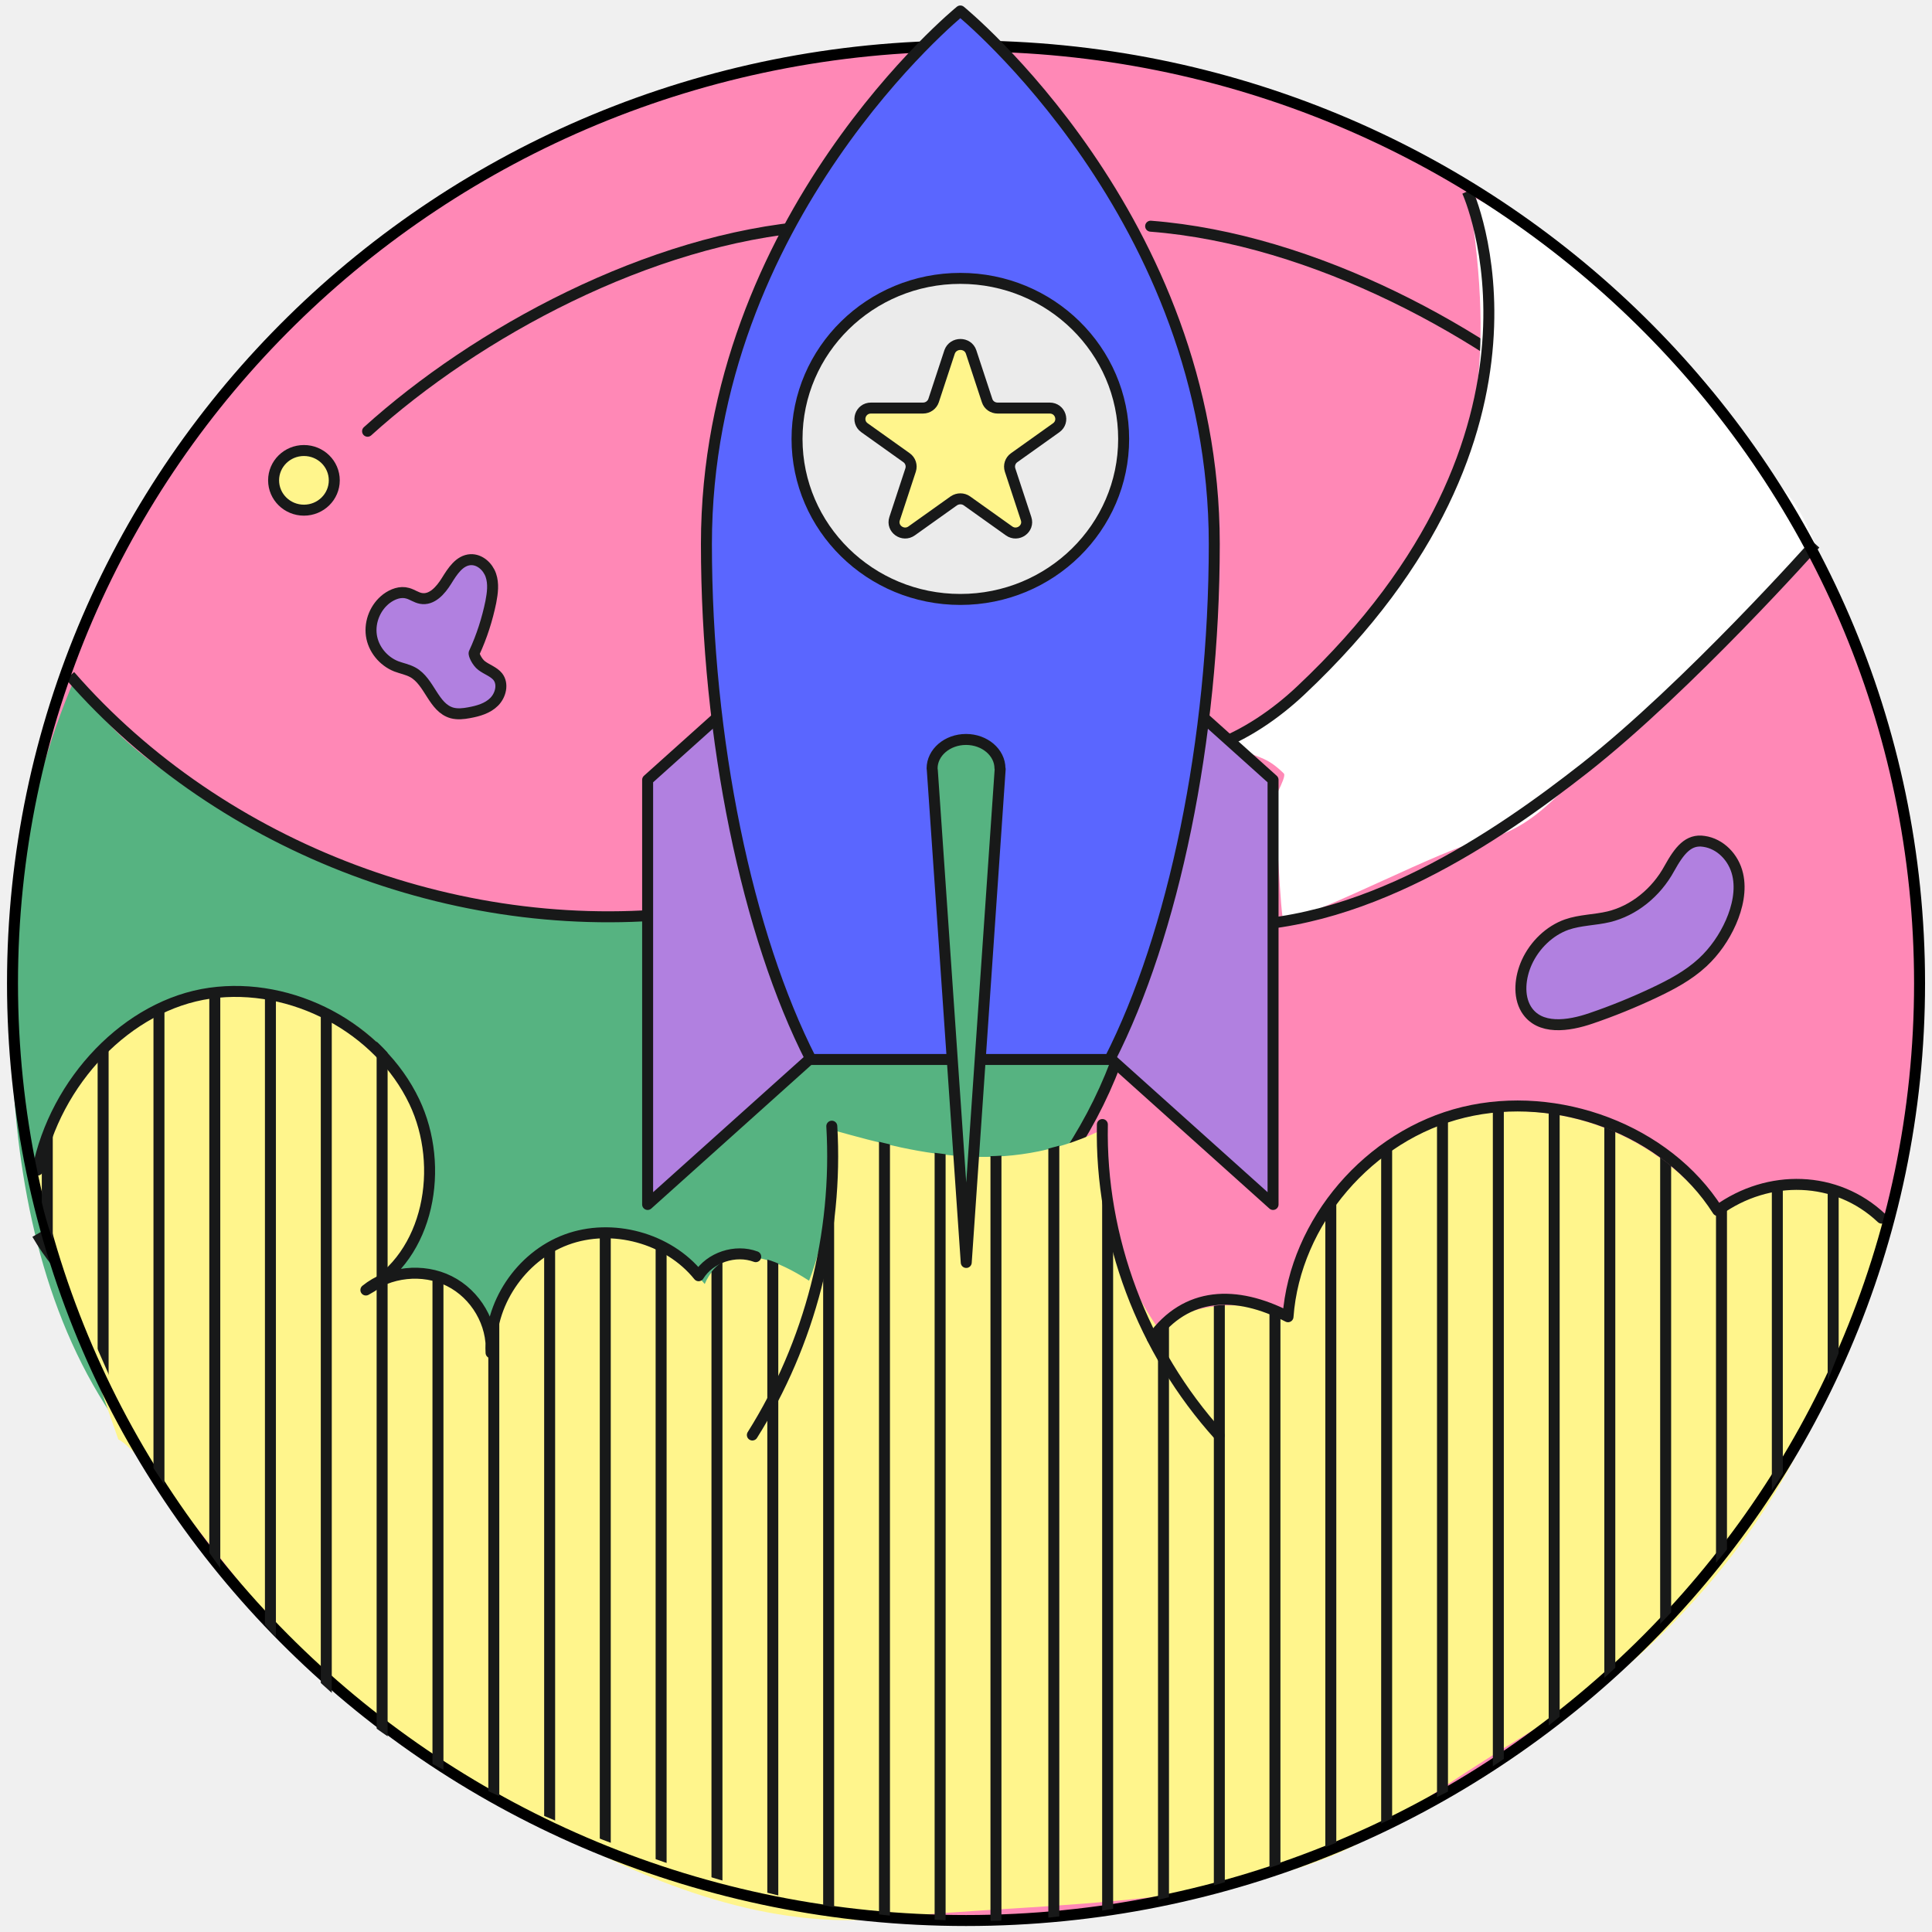
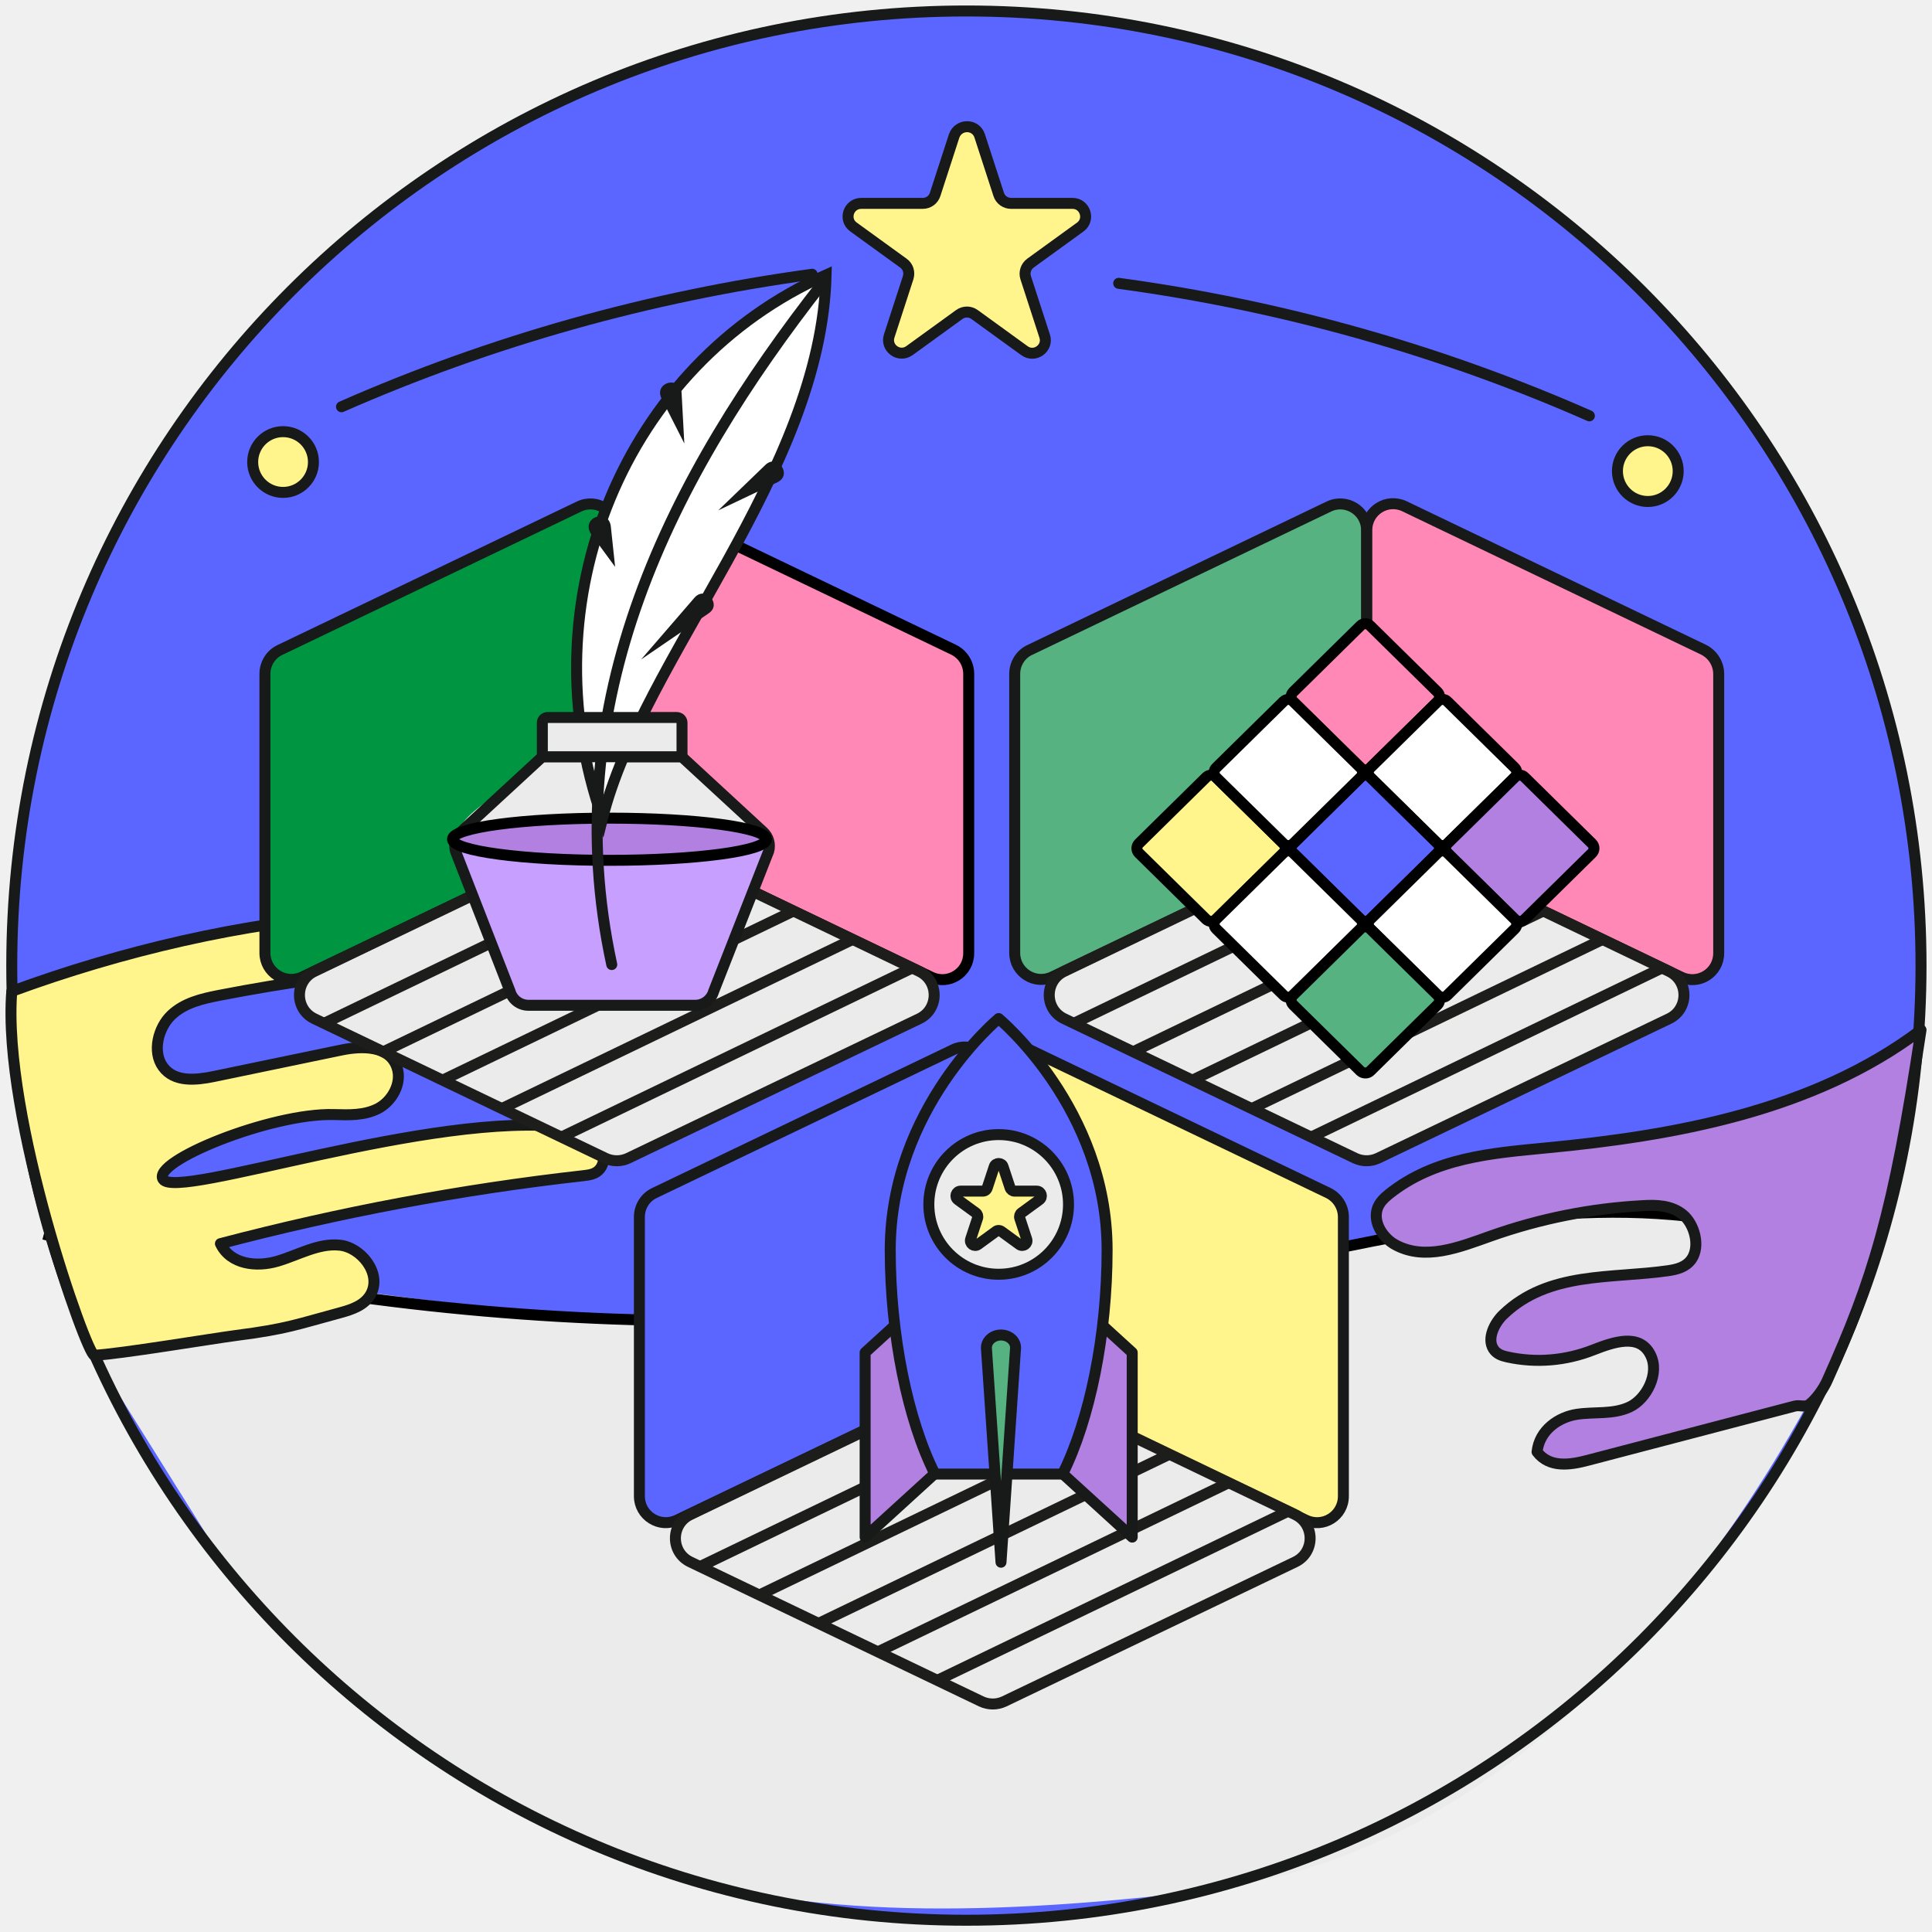
<svg xmlns="http://www.w3.org/2000/svg" width="176" height="176" viewBox="0 0 176 176" fill="none">
-   <path d="M88.003 174.954C135.977 174.954 174.867 136.727 174.867 89.571C174.867 42.416 135.977 4.189 88.003 4.189C40.029 4.189 1.139 42.416 1.139 89.571C1.139 136.727 40.029 174.954 88.003 174.954Z" fill="#FF88B6" />
-   <path d="M33.485 39.286C43.391 30.323 59.132 21.757 74.009 20.606" stroke="#181919" stroke-miterlimit="10" stroke-linecap="round" stroke-linejoin="round" />
-   <path d="M27.688 46.475C29.215 46.475 30.452 45.258 30.452 43.758C30.452 42.257 29.215 41.041 27.688 41.041C26.161 41.041 24.924 42.257 24.924 43.758C24.924 45.258 26.161 46.475 27.688 46.475Z" fill="#FFF58C" stroke="#181919" stroke-miterlimit="10" stroke-linecap="round" stroke-linejoin="round" />
-   <path d="M145.343 39.286C135.438 30.323 119.697 21.757 104.82 20.606" stroke="#181919" stroke-miterlimit="10" stroke-linecap="round" stroke-linejoin="round" />
-   <path d="M151.16 46.475C152.687 46.475 153.924 45.258 153.924 43.758C153.924 42.257 152.687 41.041 151.16 41.041C149.633 41.041 148.396 42.257 148.396 43.758C148.396 45.258 149.633 46.475 151.16 46.475Z" fill="#FFF58C" stroke="#181919" stroke-miterlimit="10" stroke-linecap="round" stroke-linejoin="round" />
-   <path d="M90.556 11.265L92.284 16.491C92.438 16.982 92.898 17.303 93.417 17.303H99.003C100.155 17.303 100.635 18.756 99.713 19.416L95.183 22.643C94.76 22.945 94.588 23.473 94.741 23.945L96.469 29.172C96.834 30.247 95.567 31.153 94.626 30.473L90.096 27.247C89.673 26.945 89.117 26.945 88.694 27.247L84.164 30.473C83.223 31.134 81.976 30.247 82.321 29.172L84.049 23.945C84.202 23.454 84.03 22.926 83.607 22.643L79.077 19.416C78.136 18.756 78.616 17.303 79.787 17.303H85.373C85.892 17.303 86.352 16.982 86.506 16.491L88.234 11.265C88.637 10.189 90.192 10.189 90.556 11.265Z" fill="#FFF58C" stroke="#181919" stroke-miterlimit="10" stroke-linecap="round" stroke-linejoin="round" />
-   <path d="M58.709 83.496C46.289 85.062 33.907 80.515 22.793 74.835C16.496 71.609 10.123 67.665 6.821 61.797C1.83 73.288 0.429 86.063 1.197 98.535C1.888 109.8 4.518 121.404 11.39 130.631C23.196 130.348 34.56 134.5 45.828 137.934C54.486 140.575 63.278 142.821 72.204 144.972C74.508 144.217 76.217 142.311 77.733 140.443C89.366 126.273 97.985 109.724 102.362 92.421C87.658 89.44 72.972 86.496 58.709 83.496Z" fill="#56B381" />
-   <path d="M6.379 61.551C20.201 77.42 42.469 85.779 63.527 82.986C68 82.401 72.492 81.288 76.235 78.816C79.979 76.344 82.839 72.306 82.954 67.872C83.069 63.438 79.844 58.909 75.391 58.268C70.937 57.626 66.234 61.91 67.251 66.231C64.928 61.381 67.136 55.154 71.57 52.079C76.024 49.003 82.148 48.833 87.158 50.909C92.168 52.984 96.161 57.023 98.964 61.608C106.316 73.533 106.028 89.27 99.463 101.629C92.898 113.988 80.612 122.97 67.021 126.97C53.43 130.971 38.668 130.272 25.038 126.423C16.477 124.008 7.685 119.857 3.385 112.422" stroke="#181919" stroke-miterlimit="10" />
-   <path d="M165.269 128.895C166.69 125.348 168.091 121.819 169.512 118.272C170.472 115.894 171.431 113.441 171.566 110.894C169.493 109.139 166.767 108.177 164.002 108.158C161.257 108.139 158.493 109.045 156.305 110.705C151.39 103.403 141.792 99.723 133.345 101.799C124.899 103.874 118.18 111.573 117.393 120.102C113.304 118.196 108.736 118.649 105.491 120.989C101.71 115.573 100.136 109.045 100.807 102.705C96.872 104.761 92.514 105.554 88.31 105.365C84.106 105.195 79.998 104.101 75.948 102.969C76.025 107.648 75.065 113.271 73.702 116.668C67.463 112.611 64.968 115.083 64.2 116.97C62.395 114.8 59.938 113.196 57.212 112.611C54.467 112.007 51.453 112.498 49.226 114.177C46.443 116.271 45.253 119.838 44.811 123.253C44.504 120.819 43.064 118.366 40.799 117.102C38.534 115.837 35.482 115.913 33.485 117.555C37.67 114.668 39.897 109.365 39.263 104.365C38.649 99.365 35.309 94.855 30.836 92.44C26.344 90.025 20.835 89.685 15.959 91.232C14.212 91.798 12.523 92.591 11.102 93.723C8.856 95.478 7.32 97.95 5.881 100.384C4.71 102.346 3.539 104.403 3.443 106.667C3.385 107.969 3.711 109.252 4.038 110.516C5.785 117.121 8.146 123.555 10.776 131.121C13.905 132.688 26.536 151.934 31.892 154.802C37.305 157.708 59.612 177.068 80.824 174.728C94.741 173.2 115.761 174.068 126.799 166.067C133.941 160.897 141.139 156.783 144.192 154.783C151.16 150.198 160.873 139.952 165.269 128.895Z" fill="#FFF58C" />
-   <path d="M75.775 102.592C76.351 112.403 73.797 122.366 68.538 130.725" stroke="#181919" stroke-miterlimit="10" stroke-linecap="round" stroke-linejoin="round" />
-   <path d="M100.423 102.441C100.212 112.744 104.089 123.065 111.058 130.764" stroke="#181919" stroke-miterlimit="10" stroke-linecap="round" stroke-linejoin="round" />
-   <path d="M104.972 121.914C108.063 117.649 112.613 117.517 117.335 119.951C117.968 111.29 124.745 103.403 133.326 101.327C141.906 99.252 151.812 102.912 156.477 110.271C161.103 106.932 167.284 107.064 171.412 110.97" stroke="#181919" stroke-miterlimit="10" stroke-linecap="round" stroke-linejoin="round" />
-   <path d="M116.145 64.853C117.374 65.042 119.793 61.608 120.676 60.74C125.647 55.853 126.818 54.136 130.255 48.135C134.075 41.437 136.34 33.512 133.806 17.813C138.874 19.662 151.966 31.247 154.865 34.248C156.746 36.21 158.147 39.324 159.779 41.475C162.697 45.324 163.177 44.399 165.346 49.513C159.299 55.457 153.329 62.853 146.725 67.986C142.483 71.288 140.314 75.401 135.035 76.533C131.426 77.307 120.56 83.119 116.951 83.892C116.625 83.968 116.318 73.684 115.992 73.609C115.512 73.514 117.297 70.797 116.951 70.458C115.205 68.759 114.667 69.193 112.555 67.967C112.613 65.891 115.32 66.627 116.145 64.853Z" fill="white" />
-   <path d="M133.671 17.435C133.671 17.435 143.672 39.229 118.487 62.909C113.899 67.23 107.41 70.457 101.536 68.098C85.795 61.683 92.456 36.662 105.778 47.059C101.824 35.247 86.889 41.55 85.257 51.38C79.537 68.495 97.14 87.232 110.539 84.326C123.842 84.948 136.589 76.061 144.344 69.985C153.808 62.551 165.364 49.55 165.364 49.55" stroke="#181919" stroke-miterlimit="10" />
-   <path d="M68.845 114.479C66.983 113.781 64.679 114.554 63.642 116.215C60.878 112.781 55.753 111.384 51.587 112.932C47.421 114.479 44.504 118.856 44.734 123.234C44.907 120.592 43.352 117.913 40.933 116.705C38.533 115.498 35.404 115.837 33.331 117.517C39.129 114.403 40.549 106.252 37.746 100.365C34.541 93.647 26.612 89.421 19.126 90.477C11.639 91.534 5.016 98.497 3.423 106.592" stroke="#181919" stroke-miterlimit="10" stroke-linecap="round" stroke-linejoin="round" />
-   <path d="M88.003 174.954C135.977 174.954 174.867 136.727 174.867 89.571C174.867 42.416 135.977 4.189 88.003 4.189C40.029 4.189 1.139 42.416 1.139 89.571C1.139 136.727 40.029 174.954 88.003 174.954Z" stroke="black" stroke-miterlimit="10" />
-   <path d="M58.997 109.724V71.043L75.314 56.4V95.082L58.997 109.724Z" fill="#B180E0" stroke="#181919" stroke-miterlimit="10" stroke-linecap="round" stroke-linejoin="round" />
-   <path d="M115.972 109.724V71.043L99.655 56.4V95.082L115.972 109.724Z" fill="#B180E0" stroke="#181919" stroke-miterlimit="10" stroke-linecap="round" stroke-linejoin="round" />
-   <path d="M110.617 49.55C110.617 19.812 87.485 1 87.485 1C87.485 1 64.353 19.812 64.353 49.55C64.353 67.438 68.097 85.194 73.875 96.515H101.095C106.873 85.194 110.617 67.438 110.617 49.55Z" fill="#5A66FF" stroke="#181919" stroke-miterlimit="10" stroke-linecap="round" stroke-linejoin="round" />
-   <path d="M87.485 54.607C95.701 54.607 102.362 48.06 102.362 39.984C102.362 31.907 95.701 25.36 87.485 25.36C79.268 25.36 72.608 31.907 72.608 39.984C72.608 48.06 79.268 54.607 87.485 54.607Z" fill="#EBEBEB" stroke="#181919" stroke-miterlimit="10" stroke-linecap="round" stroke-linejoin="round" />
-   <path d="M91.094 70.004C91.094 68.551 89.711 67.362 88.003 67.362C86.294 67.362 84.912 68.551 84.912 70.004C84.912 70.061 84.931 70.099 84.931 70.155L88.022 115.007L91.113 70.061C91.094 70.023 91.094 70.004 91.094 70.004Z" fill="#56B381" stroke="#181919" stroke-miterlimit="10" stroke-linecap="round" stroke-linejoin="round" />
-   <path d="M88.464 32.059L89.923 36.493C90.057 36.908 90.441 37.173 90.883 37.173H95.624C96.603 37.173 97.006 38.399 96.219 38.965L92.38 41.701C92.034 41.947 91.881 42.399 92.015 42.815L93.474 47.249C93.781 48.173 92.706 48.928 91.919 48.362L88.08 45.626C87.734 45.381 87.254 45.381 86.89 45.626L83.05 48.362C82.263 48.928 81.188 48.173 81.496 47.249L82.954 42.815C83.089 42.399 82.935 41.947 82.59 41.701L78.751 38.965C77.963 38.399 78.367 37.173 79.346 37.173H84.087C84.529 37.173 84.913 36.89 85.047 36.493L86.506 32.059C86.832 31.154 88.157 31.154 88.464 32.059Z" fill="#FFF58C" stroke="#181919" stroke-miterlimit="10" stroke-linecap="round" stroke-linejoin="round" />
-   <mask id="mask0_457_7285" style="mask-type:luminance" maskUnits="userSpaceOnUse" x="3" y="90" width="169" height="85">
-     <path d="M165.269 128.838C166.69 125.291 168.091 121.762 169.512 118.215C170.472 115.837 171.431 113.384 171.566 110.837C169.493 109.082 166.767 108.12 164.002 108.101C161.257 108.082 158.493 108.988 156.305 110.648C151.39 103.346 141.792 99.667 133.345 101.742C124.899 103.818 118.18 111.516 117.393 120.045C113.304 118.139 108.736 118.592 105.491 120.932C101.71 115.517 100.136 108.988 100.807 102.648C96.872 104.705 92.514 105.497 88.31 105.308C84.106 105.139 79.998 104.044 75.948 102.912C76.025 107.592 75.065 113.215 73.702 116.611C67.463 112.554 64.968 115.026 64.2 116.913C62.395 114.743 59.938 113.139 57.212 112.554C54.467 111.95 51.453 112.441 49.226 114.12C46.443 116.215 45.253 119.781 44.811 123.196C44.504 120.762 43.064 118.309 40.799 117.045C38.534 115.781 35.482 115.856 33.485 117.498C37.67 114.611 39.897 109.309 39.263 104.308C38.649 99.308 35.309 94.798 30.836 92.383C26.363 89.968 20.835 89.628 15.959 91.175C14.212 91.742 12.523 92.534 11.102 93.666C8.856 95.421 7.32 97.893 5.881 100.327C4.71 102.289 3.539 104.346 3.443 106.61C3.385 107.912 3.711 109.196 4.038 110.46C5.785 117.064 9.95 124.385 12.599 131.971C15.805 135.141 23.637 153.293 41.836 161.935C54.486 167.935 71.552 174.728 88.022 174.992C104.781 175.256 120.945 168.897 133.326 162.482C142.905 157.463 160.873 139.896 165.269 128.838Z" fill="white" />
+   <path d="M88.036 174.928C136.065 174.928 175 135.993 175 87.964C175 39.935 136.065 1 88.036 1C40.007 1 1.071 39.935 1.071 87.964C1.071 135.993 40.007 174.928 88.036 174.928Z" fill="#5A66FF" />
+   <path d="M3.994 112.429C3.994 112.429 68.338 127.862 109.542 116.465C156.724 103.397 170.677 115.293 170.677 115.293C170.677 115.293 151.15 167.299 109.504 172.257C91.438 174.409 72.835 175.063 58.747 169.874C35.128 161.187 21.137 143.525 21.137 143.525L8.587 123.461L3.994 112.429Z" fill="#EBEBEB" />
+   <path d="M3.994 112.429C39.51 121.808 75.448 122.692 111.541 115.793C125.936 113.044 140.503 108.989 155.052 110.95C161.605 111.834 164.546 112.737 170.83 114.813" stroke="black" stroke-miterlimit="10" />
+   <path d="M88.036 174.928C136.065 174.928 175 135.993 175 87.964C175 39.935 136.065 1 88.036 1C40.007 1 1.071 39.935 1.071 87.964C1.071 135.993 40.007 174.928 88.036 174.928Z" stroke="#181919" stroke-miterlimit="10" />
+   <path d="M175 93.826C165.141 101.264 152.361 103.474 140.887 104.569C135.929 105.05 130.72 105.434 126.531 108.778C126.108 109.124 125.666 109.528 125.474 110.104C125.051 111.411 126.031 112.795 127.069 113.372C129.798 114.89 132.931 113.621 135.794 112.603C140.291 111.008 144.942 110.085 149.612 109.835C150.881 109.758 152.226 109.778 153.302 110.642C154.359 111.507 154.917 113.525 154.09 114.717C153.571 115.447 152.745 115.639 151.976 115.755C146.806 116.504 141.06 115.793 136.947 119.752C136.159 120.502 135.429 121.924 136.044 122.885C136.332 123.346 136.851 123.519 137.312 123.615C139.926 124.192 142.655 123.961 145.173 122.962C146.96 122.27 149.343 121.424 150.343 123.404C151.227 125.114 149.977 127.459 148.459 128.17C146.941 128.881 145.25 128.593 143.635 128.842C142.021 129.092 140.234 130.245 140.022 132.263C141.137 133.743 143.039 133.455 144.635 133.032C150.919 131.379 157.204 129.746 163.488 128.093C164.007 127.958 164.43 128.266 164.872 127.901C165.468 127.42 166.14 126.498 166.486 125.691C170.58 116.562 172.482 110.604 175 93.826Z" fill="#B180E0" stroke="#181919" stroke-miterlimit="10" stroke-linecap="round" stroke-linejoin="round" />
+   <path d="M1.073 90.309C10.99 86.657 22.271 83.986 32.688 83.332C34.167 83.236 35.705 83.198 37.012 83.966C38.319 84.754 39.203 86.638 38.511 88.099C32.303 88.617 26.096 89.482 19.965 90.674C18.408 90.981 16.794 91.346 15.602 92.48C14.411 93.614 13.853 95.805 14.834 97.17C15.871 98.611 17.832 98.4 19.446 98.073C23.328 97.266 27.23 96.459 31.112 95.651C32.995 95.267 35.494 95.229 36.166 97.247C36.647 98.688 35.705 100.322 34.456 100.975C33.206 101.628 31.784 101.571 30.401 101.532C24.712 101.379 13.796 105.799 14.853 107.432C16.102 109.373 39.356 101.109 51.733 102.705C52.675 102.82 53.694 103.051 54.385 103.781C55.077 104.511 55.27 105.933 54.52 106.625C54.136 106.99 53.597 107.048 53.098 107.106C41.989 108.355 30.958 110.431 20.08 113.294C21.003 115.216 23.405 115.447 25.288 114.889C27.172 114.332 28.998 113.236 30.919 113.429C32.861 113.602 34.782 115.965 33.802 117.849C33.245 118.906 32.073 119.29 31.016 119.579C27.018 120.655 26.153 121.058 21.522 121.654C19.331 121.942 10.798 123.365 8.587 123.461C7.934 123.499 0.17 101.763 1.073 90.309Z" fill="#FFF58C" stroke="#181919" stroke-miterlimit="10" stroke-linecap="round" stroke-linejoin="round" />
+   <path d="M89.246 12.377L90.976 17.701C91.13 18.201 91.591 18.527 92.11 18.527H97.702C98.856 18.527 99.336 20.007 98.413 20.68L93.878 23.966C93.455 24.274 93.282 24.812 93.436 25.292L95.165 30.616C95.531 31.711 94.262 32.634 93.32 31.942L88.785 28.656C88.362 28.348 87.805 28.348 87.382 28.656L82.846 31.942C81.905 32.615 80.655 31.711 81.001 30.616L82.731 25.292C82.885 24.793 82.712 24.255 82.289 23.966L77.753 20.68C76.812 20.007 77.292 18.527 78.465 18.527H84.057C84.576 18.527 85.037 18.201 85.191 17.701L86.921 12.377C87.324 11.263 88.881 11.263 89.246 12.377Z" fill="#FFF58C" stroke="#181919" stroke-miterlimit="10" stroke-linecap="round" stroke-linejoin="round" />
+   <path d="M31.11 37.054C44.736 31.058 59.227 26.984 73.987 24.985" stroke="#181919" stroke-miterlimit="10" stroke-linecap="round" stroke-linejoin="round" />
+   <path d="M25.786 44.857C27.315 44.857 28.554 43.618 28.554 42.089C28.554 40.561 27.315 39.322 25.786 39.322C24.258 39.322 23.019 40.561 23.019 42.089C23.019 43.618 24.258 44.857 25.786 44.857Z" fill="#FFF58C" stroke="#181919" stroke-miterlimit="10" stroke-linecap="round" stroke-linejoin="round" />
+   <path d="M144.788 37.881C131.162 31.884 116.671 27.81 101.911 25.811" stroke="#181919" stroke-miterlimit="10" stroke-linecap="round" stroke-linejoin="round" />
+   <path d="M150.112 45.684C151.64 45.684 152.879 44.445 152.879 42.916C152.879 41.388 151.64 40.149 150.112 40.149C148.583 40.149 147.344 41.388 147.344 42.916C147.344 44.445 148.583 45.684 150.112 45.684Z" fill="#FFF58C" stroke="#181919" stroke-miterlimit="10" stroke-linecap="round" stroke-linejoin="round" />
+   <path d="M56.19 48.297V73.742C56.19 74.665 55.652 75.53 54.826 75.914L27.574 88.983C25.979 89.752 24.134 88.579 24.134 86.811V61.385C24.134 60.462 24.672 59.598 25.498 59.213L52.75 46.145C54.345 45.376 56.19 46.548 56.19 48.297Z" fill="#009540" stroke="#181919" stroke-miterlimit="10" stroke-linecap="round" stroke-linejoin="round" />
+   <path d="M88.247 61.404V86.83C88.247 88.618 86.402 89.771 84.807 89.002L56.19 75.28V48.297C56.19 46.51 58.035 45.357 59.63 46.125L86.882 59.194C87.728 59.617 88.247 60.462 88.247 61.404Z" fill="#FF88B6" />
+   <path d="M88.247 61.404V86.83C88.247 88.618 86.402 89.771 84.807 89.002L56.19 75.28V48.297C56.19 46.51 58.035 45.357 59.63 46.125L86.882 59.194C87.728 59.617 88.247 60.462 88.247 61.404Z" stroke="black" stroke-miterlimit="10" />
+   <path d="M83.731 92.808L57.228 105.511C56.575 105.819 55.806 105.819 55.153 105.511L28.65 92.808C26.824 91.943 26.824 89.348 28.65 88.483L56.19 75.261L83.731 88.483C85.556 89.348 85.556 91.943 83.731 92.808Z" fill="#EBEBEB" />
+   <mask id="mask0_525_18821" style="mask-type:luminance" maskUnits="userSpaceOnUse" x="27" y="75" width="59" height="31">
+     <path d="M83.731 92.808L57.228 105.511C56.575 105.819 55.806 105.819 55.153 105.511L28.65 92.808C26.824 91.943 26.824 89.348 28.65 88.483L56.19 75.261L83.731 88.483C85.556 89.348 85.556 91.943 83.731 92.808Z" fill="white" />
  </mask>
-   <g mask="url(#mask0_457_7285)">
-     <path d="M166.997 68.948V174.728" stroke="#181919" stroke-miterlimit="10" stroke-linecap="round" stroke-linejoin="round" />
-     <path d="M161.91 68.948V174.728" stroke="#181919" stroke-miterlimit="10" stroke-linecap="round" stroke-linejoin="round" />
-     <path d="M156.823 68.948V174.728" stroke="#181919" stroke-miterlimit="10" stroke-linecap="round" stroke-linejoin="round" />
-     <path d="M151.736 68.967V174.747" stroke="#181919" stroke-miterlimit="10" stroke-linecap="round" stroke-linejoin="round" />
-     <path d="M146.649 68.967V174.747" stroke="#181919" stroke-miterlimit="10" stroke-linecap="round" stroke-linejoin="round" />
-     <path d="M141.581 68.967V174.766" stroke="#181919" stroke-miterlimit="10" stroke-linecap="round" stroke-linejoin="round" />
-     <path d="M136.494 68.986V174.766" stroke="#181919" stroke-miterlimit="10" stroke-linecap="round" stroke-linejoin="round" />
-     <path d="M131.407 68.986V174.766" stroke="#181919" stroke-miterlimit="10" stroke-linecap="round" stroke-linejoin="round" />
-     <path d="M126.32 69.005V174.785" stroke="#181919" stroke-miterlimit="10" stroke-linecap="round" stroke-linejoin="round" />
-     <path d="M121.233 69.005V174.785" stroke="#181919" stroke-miterlimit="10" stroke-linecap="round" stroke-linejoin="round" />
-     <path d="M116.145 69.005V174.804" stroke="#181919" stroke-miterlimit="10" stroke-linecap="round" stroke-linejoin="round" />
-     <path d="M111.078 69.023V174.803" stroke="#181919" stroke-miterlimit="10" stroke-linecap="round" stroke-linejoin="round" />
-     <path d="M105.991 69.023V174.803" stroke="#181919" stroke-miterlimit="10" stroke-linecap="round" stroke-linejoin="round" />
-     <path d="M100.903 69.023V174.822" stroke="#181919" stroke-miterlimit="10" stroke-linecap="round" stroke-linejoin="round" />
-     <path d="M96 69V174.78" stroke="#181919" stroke-miterlimit="10" stroke-linecap="round" stroke-linejoin="round" />
-     <path d="M90.729 69.042V174.822" stroke="#181919" stroke-miterlimit="10" stroke-linecap="round" stroke-linejoin="round" />
-     <path d="M85.642 69.061V174.842" stroke="#181919" stroke-miterlimit="10" stroke-linecap="round" stroke-linejoin="round" />
-     <path d="M80.574 69.061V174.842" stroke="#181919" stroke-miterlimit="10" stroke-linecap="round" stroke-linejoin="round" />
-     <path d="M75.487 69.061V174.86" stroke="#181919" stroke-miterlimit="10" stroke-linecap="round" stroke-linejoin="round" />
-     <path d="M70.4 69.08V174.86" stroke="#181919" stroke-miterlimit="10" stroke-linecap="round" stroke-linejoin="round" />
-     <path d="M65.313 69.08V174.86" stroke="#181919" stroke-miterlimit="10" stroke-linecap="round" stroke-linejoin="round" />
-     <path d="M60.226 69.099V174.879" stroke="#181919" stroke-miterlimit="10" stroke-linecap="round" stroke-linejoin="round" />
-     <path d="M55.139 69.099V174.879" stroke="#181919" stroke-miterlimit="10" stroke-linecap="round" stroke-linejoin="round" />
-     <path d="M50.071 69.099V174.879" stroke="#181919" stroke-miterlimit="10" stroke-linecap="round" stroke-linejoin="round" />
-     <path d="M44.984 69.118V174.898" stroke="#181919" stroke-miterlimit="10" stroke-linecap="round" stroke-linejoin="round" />
-     <path d="M39.897 69.118V174.898" stroke="#181919" stroke-miterlimit="10" stroke-linecap="round" stroke-linejoin="round" />
-     <path d="M34.81 69.118V174.917" stroke="#181919" stroke-miterlimit="10" stroke-linecap="round" stroke-linejoin="round" />
-     <path d="M29.723 69.137V174.917" stroke="#181919" stroke-miterlimit="10" stroke-linecap="round" stroke-linejoin="round" />
-     <path d="M24.635 69.137V174.917" stroke="#181919" stroke-miterlimit="10" stroke-linecap="round" stroke-linejoin="round" />
-     <path d="M19.567 69.156V174.936" stroke="#181919" stroke-miterlimit="10" stroke-linecap="round" stroke-linejoin="round" />
-     <path d="M14.481 69.156V174.936" stroke="#181919" stroke-miterlimit="10" stroke-linecap="round" stroke-linejoin="round" />
-     <path d="M9.394 69.156V174.955" stroke="#181919" stroke-miterlimit="10" stroke-linecap="round" stroke-linejoin="round" />
-     <path d="M4.307 69.174V174.954" stroke="#181919" stroke-miterlimit="10" stroke-linecap="round" stroke-linejoin="round" />
+   <g mask="url(#mask0_525_18821)">
+     <path d="M54.211 117.677C71.738 109.22 89.266 100.783 106.793 92.327Z" fill="#EBEBEB" />
+     <path d="M54.211 117.677C71.738 109.22 89.266 100.783 106.793 92.327" stroke="#1D1D1B" stroke-miterlimit="10" />
+     <path d="M49.272 114.87C66.799 106.414 84.326 97.977 101.854 89.521Z" fill="#EBEBEB" />
+     <path d="M49.272 114.87C66.799 106.414 84.326 97.977 101.854 89.521" stroke="#1D1D1B" stroke-miterlimit="10" />
+     <path d="M44.313 112.065C61.841 103.608 79.368 95.171 96.895 86.715Z" fill="#EBEBEB" />
+     <path d="M44.313 112.065C61.841 103.608 79.368 95.171 96.895 86.715" stroke="#1D1D1B" stroke-miterlimit="10" />
+     <path d="M39.374 109.259C56.901 100.802 74.429 92.365 91.956 83.909Z" fill="#EBEBEB" />
+     <path d="M39.374 109.259C56.901 100.802 74.429 92.365 91.956 83.909" stroke="#1D1D1B" stroke-miterlimit="10" />
+     <path d="M34.416 106.434C51.943 97.978 69.471 89.541 86.998 81.085Z" fill="#EBEBEB" />
+     <path d="M34.416 106.434C51.943 97.978 69.471 89.541 86.998 81.085" stroke="#1D1D1B" stroke-miterlimit="10" />
+     <path d="M29.477 103.628C47.004 95.171 64.531 86.734 82.059 78.278Z" fill="#EBEBEB" />
+     <path d="M29.477 103.628C47.004 95.171 64.531 86.734 82.059 78.278" stroke="#1D1D1B" stroke-miterlimit="10" />
+     <path d="M24.537 100.821C42.065 92.365 59.592 83.928 77.12 75.472Z" fill="#EBEBEB" />
+     <path d="M24.537 100.821C42.065 92.365 59.592 83.928 77.12 75.472" stroke="#1D1D1B" stroke-miterlimit="10" />
+     <path d="M19.579 98.016C37.106 89.559 54.634 81.122 72.161 72.666Z" fill="#EBEBEB" />
+     <path d="M19.579 98.016C37.106 89.559 54.634 81.122 72.161 72.666" stroke="#1D1D1B" stroke-miterlimit="10" />
+     <path d="M14.64 95.21C32.167 86.754 49.694 78.317 67.222 69.86Z" fill="#EBEBEB" />
+     <path d="M14.64 95.21C32.167 86.754 49.694 78.317 67.222 69.86" stroke="#1D1D1B" stroke-miterlimit="10" />
+     <path d="M9.682 92.404C27.209 83.948 44.736 75.511 62.264 67.055Z" fill="#EBEBEB" />
+     <path d="M9.682 92.404C27.209 83.948 44.736 75.511 62.264 67.055" stroke="#1D1D1B" stroke-miterlimit="10" />
  </g>
-   <path d="M43.198 59.475C43.889 57.985 44.388 56.419 44.714 54.834C44.868 54.022 44.983 53.173 44.714 52.4C44.446 51.626 43.716 50.947 42.872 50.984C41.854 51.041 41.221 52.041 40.683 52.909C40.146 53.777 39.339 54.702 38.341 54.513C37.919 54.438 37.554 54.154 37.132 54.041C36.479 53.852 35.769 54.117 35.212 54.532C34.195 55.305 33.657 56.626 33.83 57.872C34.003 59.117 34.905 60.23 36.095 60.702C36.594 60.891 37.132 60.985 37.612 61.249C39.148 62.098 39.474 64.476 41.182 64.948C41.681 65.08 42.219 65.023 42.718 64.929C43.563 64.778 44.426 64.532 45.022 63.929C45.617 63.325 45.866 62.306 45.348 61.645C44.983 61.193 44.369 61.004 43.889 60.645C43.428 60.306 43.121 59.551 43.198 59.475Z" fill="#B180E0" stroke="#1D1D1B" stroke-miterlimit="10" />
-   <path d="M152.081 79.1C150.871 81.326 148.817 82.968 146.552 83.515C145.285 83.817 143.961 83.798 142.713 84.232C141.177 84.779 139.814 86.062 139.085 87.666C138.47 89.025 138.298 90.723 139.027 91.931C140.217 93.874 142.886 93.478 144.959 92.761C146.898 92.1 148.798 91.327 150.679 90.44C152.234 89.704 153.789 88.893 155.114 87.666C156.189 86.666 157.072 85.402 157.686 84.006C158.281 82.647 158.627 81.081 158.3 79.666C157.936 78.081 156.688 76.854 155.229 76.647C153.808 76.42 152.983 77.477 152.081 79.1Z" fill="#B180E0" stroke="#1D1D1B" stroke-miterlimit="10" />
+   <path d="M83.731 92.808L57.228 105.511C56.575 105.819 55.806 105.819 55.153 105.511L28.65 92.808C26.824 91.943 26.824 89.348 28.65 88.483L56.19 75.261L83.731 88.483C85.556 89.348 85.556 91.943 83.731 92.808Z" stroke="#1D1D1B" stroke-miterlimit="10" />
+   <path d="M49.368 69.226C51.943 68.996 54.538 68.842 57.113 68.784C58.554 68.746 59.996 68.727 61.437 68.861C62.071 68.919 62.744 69.015 63.243 69.418C63.532 69.668 63.743 69.995 63.974 70.283C64.454 70.917 65.031 71.475 65.646 71.975C66.03 72.282 66.415 72.59 66.818 72.878C67.279 73.204 67.76 73.512 68.163 73.915C68.567 74.319 68.855 74.857 68.836 75.415C68.394 75.568 67.914 75.434 67.472 75.319C65.261 74.742 62.955 74.684 60.668 74.627C57.209 74.55 53.749 74.511 50.29 74.55C49.521 74.55 48.753 74.569 47.984 74.704C47.331 74.819 46.677 75.011 46.024 75.011C45.582 75.011 45.14 74.896 44.678 74.934C43.737 74.992 42.814 75.607 41.892 75.376C42.449 74.434 43.352 73.743 44.217 73.089C45.966 71.763 47.734 70.437 49.368 69.226Z" fill="#EBEBEB" />
+   <path d="M53.038 78.489C56.382 78.316 59.727 78.143 63.071 77.99C63.532 77.97 63.974 77.951 64.435 77.951C64.646 77.951 64.839 77.97 65.05 77.97C65.242 77.951 65.434 77.932 65.627 77.894C66.991 77.644 68.356 77.394 69.72 77.144C69.278 77.874 69.413 78.797 69.22 79.642C69.124 80.065 68.951 80.469 68.778 80.872C67.414 84.024 65.992 87.157 64.531 90.27C64.377 90.578 64.243 90.904 63.974 91.135C63.532 91.539 62.898 91.596 62.302 91.615C60.86 91.673 59.419 91.635 57.977 91.615C56.94 91.596 55.902 91.577 54.864 91.539C52.654 91.481 50.425 91.443 48.215 91.385C47.811 91.385 47.388 91.366 47.042 91.154C46.658 90.904 46.446 90.462 46.273 90.02C45.601 88.387 44.909 86.753 44.236 85.139C43.756 84.005 43.294 82.871 42.968 81.699C42.814 81.18 42.699 80.642 42.487 80.142C42.141 79.316 41.507 78.585 41.334 77.721C41.296 77.509 41.296 77.259 41.469 77.125C41.623 77.009 41.853 77.048 42.045 77.106C43.237 77.432 44.409 77.778 45.601 78.105C45.985 78.22 46.389 78.316 46.792 78.355C47.081 78.374 47.388 78.374 47.676 78.355C49.598 78.278 51.52 78.566 53.038 78.489Z" fill="#C79FFF" />
+   <path d="M70.028 77.529L65.012 90.309C64.8 91.059 64.109 91.578 63.34 91.578H48.138C47.35 91.578 46.677 91.059 46.466 90.309L41.488 77.529C41.315 76.895 41.508 76.222 41.988 75.78L49.406 68.938H62.11L69.528 75.78C70.009 76.222 70.201 76.895 70.028 77.529Z" stroke="#181919" stroke-miterlimit="10" />
+   <path d="M55.518 78.374C63.415 78.374 69.816 77.514 69.816 76.452C69.816 75.391 63.415 74.531 55.518 74.531C47.621 74.531 41.219 75.391 41.219 76.452C41.219 77.514 47.621 78.374 55.518 78.374Z" fill="#B180E0" stroke="black" stroke-miterlimit="10" />
+   <path d="M54.883 74.569C47.907 54.697 56.921 33.21 75.255 25.042C74.813 43.089 58.535 59.924 54.883 74.569Z" fill="white" stroke="#181919" stroke-miterlimit="10" />
+   <path d="M74.967 25.753C61.148 43.396 50.559 63.979 55.729 87.868" stroke="#181919" stroke-miterlimit="10" stroke-linecap="round" stroke-linejoin="round" />
+   <path d="M54.749 48.316C55.114 49.45 55.556 50.545 56.056 51.622Z" fill="white" />
+   <path d="M55.652 48.028L56.036 51.641L53.826 48.624C52.885 47.105 55.517 46.24 55.652 48.028Z" fill="#181919" />
+   <path d="M62.09 35.767L62.34 40.398L60.245 36.266C59.592 34.825 61.937 34.191 62.09 35.767Z" fill="#181919" />
+   <path d="M70.854 43.915L65.434 46.49L69.758 42.32C70.854 41.34 72.18 43.242 70.854 43.915Z" fill="#181919" />
+   <path d="M64.589 55.85L58.4 60.078L63.301 54.408C64.281 53.371 65.761 55.023 64.589 55.85Z" fill="#181919" />
+   <path d="M49.406 68.938V65.844C49.406 65.574 49.618 65.363 49.887 65.363H61.648C61.917 65.363 62.129 65.574 62.129 65.844V68.938H49.406Z" fill="#EBEBEB" stroke="#181919" stroke-miterlimit="10" />
+   <path d="M124.494 48.297V73.742C124.494 74.665 123.955 75.53 123.129 75.914L95.877 88.983C94.282 89.752 92.437 88.579 92.437 86.811V61.385C92.437 60.462 92.975 59.598 93.802 59.213L121.053 46.145C122.649 45.376 124.494 46.548 124.494 48.297Z" fill="#56B381" stroke="#181919" stroke-miterlimit="10" stroke-linecap="round" stroke-linejoin="round" />
+   <path d="M156.569 61.404V86.83C156.569 88.618 154.724 89.771 153.129 89.002L124.513 75.28V48.297C124.513 46.51 126.358 45.357 127.953 46.125L155.205 59.194C156.031 59.617 156.569 60.462 156.569 61.404Z" fill="#FF88B6" stroke="#181919" stroke-miterlimit="10" stroke-linecap="round" stroke-linejoin="round" />
+   <path d="M152.034 92.807L125.531 105.511C124.878 105.818 124.109 105.818 123.456 105.511L96.953 92.807C95.127 91.942 95.127 89.348 96.953 88.483L124.493 75.261L152.034 88.483C153.86 89.348 153.86 91.942 152.034 92.807Z" fill="#EBEBEB" />
+   <mask id="mask1_525_18821" style="mask-type:luminance" maskUnits="userSpaceOnUse" x="95" y="75" width="59" height="31">
+     <path d="M152.034 92.807L125.531 105.511C124.878 105.818 124.109 105.818 123.456 105.511L96.953 92.807C95.127 91.942 95.127 89.348 96.953 88.483L124.493 75.261L152.034 88.483C153.86 89.348 153.86 91.942 152.034 92.807Z" fill="white" />
+   </mask>
+   <g mask="url(#mask1_525_18821)">
+     <path d="M122.533 117.676C140.061 109.219 157.588 100.782 175.115 92.326Z" fill="#EBEBEB" />
+     <path d="M122.533 117.676C140.061 109.219 157.588 100.782 175.115 92.326" stroke="#1D1D1B" stroke-miterlimit="10" />
+     <path d="M117.575 114.87C135.102 106.414 152.63 97.977 170.157 89.52Z" fill="#EBEBEB" />
+     <path d="M117.575 114.87C135.102 106.414 152.63 97.977 170.157 89.52" stroke="#1D1D1B" stroke-miterlimit="10" />
+     <path d="M112.636 112.064C130.163 103.608 147.691 95.171 165.218 86.715Z" fill="#EBEBEB" />
+     <path d="M112.636 112.064C130.163 103.608 147.691 95.171 165.218 86.715" stroke="#1D1D1B" stroke-miterlimit="10" />
+     <path d="M107.677 109.258C125.205 100.802 142.732 92.365 160.259 83.909Z" fill="#EBEBEB" />
+     <path d="M107.677 109.258C125.205 100.802 142.732 92.365 160.259 83.909" stroke="#1D1D1B" stroke-miterlimit="10" />
+     <path d="M102.738 106.433C120.266 97.977 137.793 89.54 155.32 81.084Z" fill="#EBEBEB" />
+     <path d="M102.738 106.433C120.266 97.977 137.793 89.54 155.32 81.084" stroke="#1D1D1B" stroke-miterlimit="10" />
+     <path d="M97.78 103.627C115.307 95.171 132.835 86.734 150.362 78.278Z" fill="#EBEBEB" />
+     <path d="M97.78 103.627C115.307 95.171 132.835 86.734 150.362 78.278" stroke="#1D1D1B" stroke-miterlimit="10" />
+     <path d="M92.841 100.821C110.368 92.365 127.895 83.928 145.423 75.472Z" fill="#EBEBEB" />
+     <path d="M92.841 100.821C110.368 92.365 127.895 83.928 145.423 75.472" stroke="#1D1D1B" stroke-miterlimit="10" />
+     <path d="M87.882 98.015C105.41 89.559 122.937 81.122 140.464 72.666Z" fill="#EBEBEB" />
+     <path d="M87.882 98.015C105.41 89.559 122.937 81.122 140.464 72.666" stroke="#1D1D1B" stroke-miterlimit="10" />
+     <path d="M82.943 95.209C100.471 86.753 117.998 78.316 135.525 69.86Z" fill="#EBEBEB" />
+     <path d="M82.943 95.209C100.471 86.753 117.998 78.316 135.525 69.86" stroke="#1D1D1B" stroke-miterlimit="10" />
+     <path d="M78.004 92.403C95.531 83.947 113.059 75.51 130.586 67.054Z" fill="#EBEBEB" />
+     <path d="M78.004 92.403C95.531 83.947 113.059 75.51 130.586 67.054" stroke="#1D1D1B" stroke-miterlimit="10" />
+   </g>
+   <path d="M152.034 92.807L125.531 105.511C124.878 105.818 124.109 105.818 123.456 105.511L96.953 92.807C95.127 91.942 95.127 89.348 96.953 88.483L124.493 75.261L152.034 88.483C153.86 89.348 153.86 91.942 152.034 92.807Z" stroke="#1D1D1B" stroke-miterlimit="10" />
+   <path d="M123.936 69.956L117.805 63.922C117.556 63.672 117.556 63.288 117.805 63.038L123.936 57.003C124.186 56.753 124.59 56.753 124.82 57.003L130.951 63.038C131.201 63.288 131.201 63.672 130.951 63.922L124.82 69.956C124.59 70.187 124.186 70.187 123.936 69.956Z" fill="#FF88B6" stroke="black" stroke-miterlimit="10" />
+   <path d="M130.97 76.856L124.839 70.822C124.589 70.572 124.589 70.187 124.839 69.938L130.97 63.903C131.22 63.653 131.623 63.653 131.854 63.903L137.985 69.938C138.235 70.187 138.235 70.572 137.985 70.822L131.854 76.856C131.623 77.087 131.22 77.087 130.97 76.856Z" fill="white" stroke="black" stroke-miterlimit="10" />
+   <path d="M138.004 83.755L131.873 77.72C131.624 77.471 131.624 77.086 131.873 76.836L138.004 70.802C138.254 70.552 138.658 70.552 138.888 70.802L145.019 76.836C145.269 77.086 145.269 77.471 145.019 77.72L138.888 83.755C138.658 83.986 138.254 83.986 138.004 83.755Z" fill="#B180E0" stroke="black" stroke-miterlimit="10" />
+   <path d="M123.936 83.755L117.805 77.72C117.556 77.471 117.556 77.086 117.805 76.836L123.936 70.802C124.186 70.552 124.59 70.552 124.82 70.802L130.951 76.836C131.201 77.086 131.201 77.471 130.951 77.72L124.82 83.755C124.59 83.986 124.186 83.986 123.936 83.755Z" fill="#5A66FF" stroke="black" stroke-miterlimit="10" />
+   <path d="M130.97 90.655L124.839 84.62C124.589 84.37 124.589 83.986 124.839 83.736L130.97 77.701C131.22 77.452 131.623 77.452 131.854 77.701L137.985 83.736C138.235 83.986 138.235 84.37 137.985 84.62L131.854 90.655C131.623 90.905 131.22 90.905 130.97 90.655Z" fill="white" stroke="black" stroke-miterlimit="10" />
+   <path d="M109.887 83.755L103.756 77.72C103.507 77.471 103.507 77.086 103.756 76.836L109.887 70.802C110.137 70.552 110.541 70.552 110.771 70.802L116.902 76.836C117.152 77.086 117.152 77.471 116.902 77.72L110.771 83.755C110.521 83.986 110.137 83.986 109.887 83.755Z" fill="#FFF58C" stroke="black" stroke-miterlimit="10" />
+   <path d="M116.921 90.655L110.791 84.62C110.541 84.37 110.541 83.986 110.791 83.736L116.921 77.701C117.171 77.452 117.575 77.452 117.805 77.701L123.936 83.736C124.186 83.986 124.186 84.37 123.936 84.62L117.805 90.655C117.556 90.905 117.152 90.905 116.921 90.655Z" fill="white" stroke="black" stroke-miterlimit="10" />
+   <path d="M123.936 97.574L117.805 91.539C117.556 91.289 117.556 90.905 117.805 90.655L123.936 84.62C124.186 84.37 124.59 84.37 124.82 84.62L130.951 90.655C131.201 90.905 131.201 91.289 130.951 91.539L124.82 97.574C124.59 97.804 124.186 97.804 123.936 97.574Z" fill="#56B381" stroke="black" stroke-miterlimit="10" />
+   <path d="M116.921 76.856L110.791 70.822C110.541 70.572 110.541 70.187 110.791 69.938L116.921 63.903C117.171 63.653 117.575 63.653 117.805 63.903L123.936 69.938C124.186 70.187 124.186 70.572 123.936 70.822L117.805 76.856C117.556 77.087 117.152 77.087 116.921 76.856Z" fill="white" />
+   <path d="M116.921 76.856L110.791 70.822C110.541 70.572 110.541 70.187 110.791 69.938L116.921 63.903C117.171 63.653 117.575 63.653 117.805 63.903L123.936 69.938C124.186 70.187 124.186 70.572 123.936 70.822L117.805 76.856C117.556 77.087 117.152 77.087 116.921 76.856Z" stroke="black" stroke-miterlimit="10" />
+   <path d="M90.303 97.785V123.23C90.303 124.153 89.765 125.018 88.939 125.402L61.687 138.471C60.092 139.24 58.247 138.067 58.247 136.299V110.854C58.247 109.931 58.785 109.066 59.611 108.682L86.863 95.613C88.439 94.864 90.303 96.017 90.303 97.785Z" fill="#5A66FF" stroke="#181919" stroke-miterlimit="10" stroke-linecap="round" stroke-linejoin="round" />
+   <path d="M122.379 110.873V136.299C122.379 138.086 120.534 139.239 118.939 138.47L90.323 124.748V97.785C90.323 95.997 92.168 94.844 93.763 95.613L121.015 108.682C121.86 109.104 122.379 109.95 122.379 110.873Z" fill="#FFF58C" stroke="#181919" stroke-miterlimit="10" stroke-linecap="round" stroke-linejoin="round" />
+   <path d="M117.978 142.295L91.476 154.999C90.823 155.306 90.054 155.306 89.4 154.999L62.898 142.295C61.072 141.431 61.072 138.836 62.898 137.971L90.438 124.749L117.978 137.971C119.804 138.836 119.804 141.431 117.978 142.295Z" fill="#EBEBEB" />
+   <mask id="mask2_525_18821" style="mask-type:luminance" maskUnits="userSpaceOnUse" x="61" y="124" width="59" height="32">
+     <path d="M117.978 142.295L91.476 154.999C90.823 155.306 90.054 155.306 89.4 154.999L62.898 142.295C61.072 141.431 61.072 138.836 62.898 137.971L90.438 124.749L117.978 137.971C119.804 138.836 119.804 141.431 117.978 142.295Z" fill="white" />
+   </mask>
+   <g mask="url(#mask2_525_18821)">
+     <path d="M88.459 167.164C105.986 158.708 123.513 150.271 141.041 141.815Z" fill="#EBEBEB" />
+     <path d="M88.459 167.164C105.986 158.708 123.513 150.271 141.041 141.815" stroke="#1D1D1B" stroke-miterlimit="10" />
+     <path d="M83.519 164.358C101.047 155.902 118.574 147.465 136.102 139.009Z" fill="#EBEBEB" />
+     <path d="M83.519 164.358C101.047 155.902 118.574 147.465 136.102 139.009" stroke="#1D1D1B" stroke-miterlimit="10" />
+     <path d="M78.58 161.552C96.108 153.096 113.635 144.659 131.162 136.203Z" fill="#EBEBEB" />
+     <path d="M78.58 161.552C96.108 153.096 113.635 144.659 131.162 136.203" stroke="#1D1D1B" stroke-miterlimit="10" />
+     <path d="M73.622 158.747C91.149 150.29 108.676 141.853 126.204 133.397Z" fill="#EBEBEB" />
+     <path d="M73.622 158.747C91.149 150.29 108.676 141.853 126.204 133.397" stroke="#1D1D1B" stroke-miterlimit="10" />
+     <path d="M68.683 155.922C86.21 147.465 103.737 139.028 121.265 130.572Z" fill="#EBEBEB" />
+     <path d="M68.683 155.922C86.21 147.465 103.737 139.028 121.265 130.572" stroke="#1D1D1B" stroke-miterlimit="10" />
+     <path d="M63.724 153.116C81.252 144.66 98.779 136.223 116.307 127.767Z" fill="#EBEBEB" />
+     <path d="M63.724 153.116C81.252 144.66 98.779 136.223 116.307 127.767" stroke="#1D1D1B" stroke-miterlimit="10" />
+     <path d="M58.785 150.309C76.312 141.853 93.84 133.416 111.367 124.96Z" fill="#EBEBEB" />
+     <path d="M58.785 150.309C76.312 141.853 93.84 133.416 111.367 124.96" stroke="#1D1D1B" stroke-miterlimit="10" />
+     <path d="M53.827 147.504C71.354 139.047 88.882 130.61 106.409 122.154Z" fill="#EBEBEB" />
+     <path d="M53.827 147.504C71.354 139.047 88.882 130.61 106.409 122.154" stroke="#1D1D1B" stroke-miterlimit="10" />
+     <path d="M48.888 144.697C66.415 136.241 83.942 127.804 101.47 119.348Z" fill="#EBEBEB" />
+     <path d="M48.888 144.697C66.415 136.241 83.942 127.804 101.47 119.348" stroke="#1D1D1B" stroke-miterlimit="10" />
+     <path d="M43.929 141.892C61.456 133.436 78.984 124.999 96.511 116.542Z" fill="#EBEBEB" />
+     <path d="M43.929 141.892C61.456 133.436 78.984 124.999 96.511 116.542" stroke="#1D1D1B" stroke-miterlimit="10" />
+   </g>
+   <path d="M117.978 142.295L91.476 154.999C90.823 155.306 90.054 155.306 89.4 154.999L62.898 142.295C61.072 141.431 61.072 138.836 62.898 137.971L90.438 124.749L117.978 137.971C119.804 138.836 119.804 141.431 117.978 142.295Z" stroke="#1D1D1B" stroke-miterlimit="10" />
+   <path d="M78.811 140.027V123.211L85.787 116.85V133.666L78.811 140.027Z" fill="#B180E0" stroke="#181919" stroke-miterlimit="10" stroke-linecap="round" stroke-linejoin="round" />
+   <path d="M103.141 140.027V123.211L96.165 116.85V133.666L103.141 140.027Z" fill="#B180E0" stroke="#181919" stroke-miterlimit="10" stroke-linecap="round" stroke-linejoin="round" />
+   <path d="M100.854 113.871C100.854 100.956 90.976 92.788 90.976 92.788C90.976 92.788 81.098 100.956 81.098 113.871C81.098 121.635 82.693 129.361 85.172 134.281H96.799C99.259 129.361 100.854 121.654 100.854 113.871Z" fill="#5A66FF" stroke="#181919" stroke-miterlimit="10" stroke-linecap="round" stroke-linejoin="round" />
+   <path d="M90.976 116.081C94.489 116.081 97.338 113.233 97.338 109.72C97.338 106.206 94.489 103.358 90.976 103.358C87.463 103.358 84.615 106.206 84.615 109.72C84.615 113.233 87.463 116.081 90.976 116.081Z" fill="#EBEBEB" stroke="#181919" stroke-miterlimit="10" stroke-linecap="round" stroke-linejoin="round" />
+   <path d="M92.514 122.769C92.514 122.135 91.918 121.616 91.188 121.616C90.457 121.616 89.861 122.135 89.861 122.769C89.861 122.788 89.861 122.808 89.861 122.827L91.188 142.314L92.514 122.788C92.514 122.769 92.514 122.769 92.514 122.769Z" fill="#56B381" stroke="#181919" stroke-miterlimit="10" stroke-linecap="round" stroke-linejoin="round" />
+   <path d="M91.379 106.28L92.014 108.202C92.071 108.375 92.244 108.509 92.417 108.509H94.435C94.858 108.509 95.031 109.047 94.685 109.297L93.052 110.489C92.898 110.604 92.84 110.796 92.898 110.969L93.532 112.891C93.666 113.295 93.205 113.621 92.859 113.371L91.226 112.18C91.072 112.065 90.861 112.065 90.726 112.18L89.093 113.371C88.747 113.621 88.305 113.295 88.42 112.891L89.054 110.969C89.112 110.796 89.054 110.604 88.9 110.489L87.267 109.297C86.921 109.047 87.094 108.509 87.517 108.509H89.535C89.727 108.509 89.88 108.394 89.938 108.202L90.572 106.28C90.688 105.895 91.264 105.895 91.379 106.28Z" fill="#FFF58C" stroke="#181919" stroke-miterlimit="10" stroke-linecap="round" stroke-linejoin="round" />
</svg>
